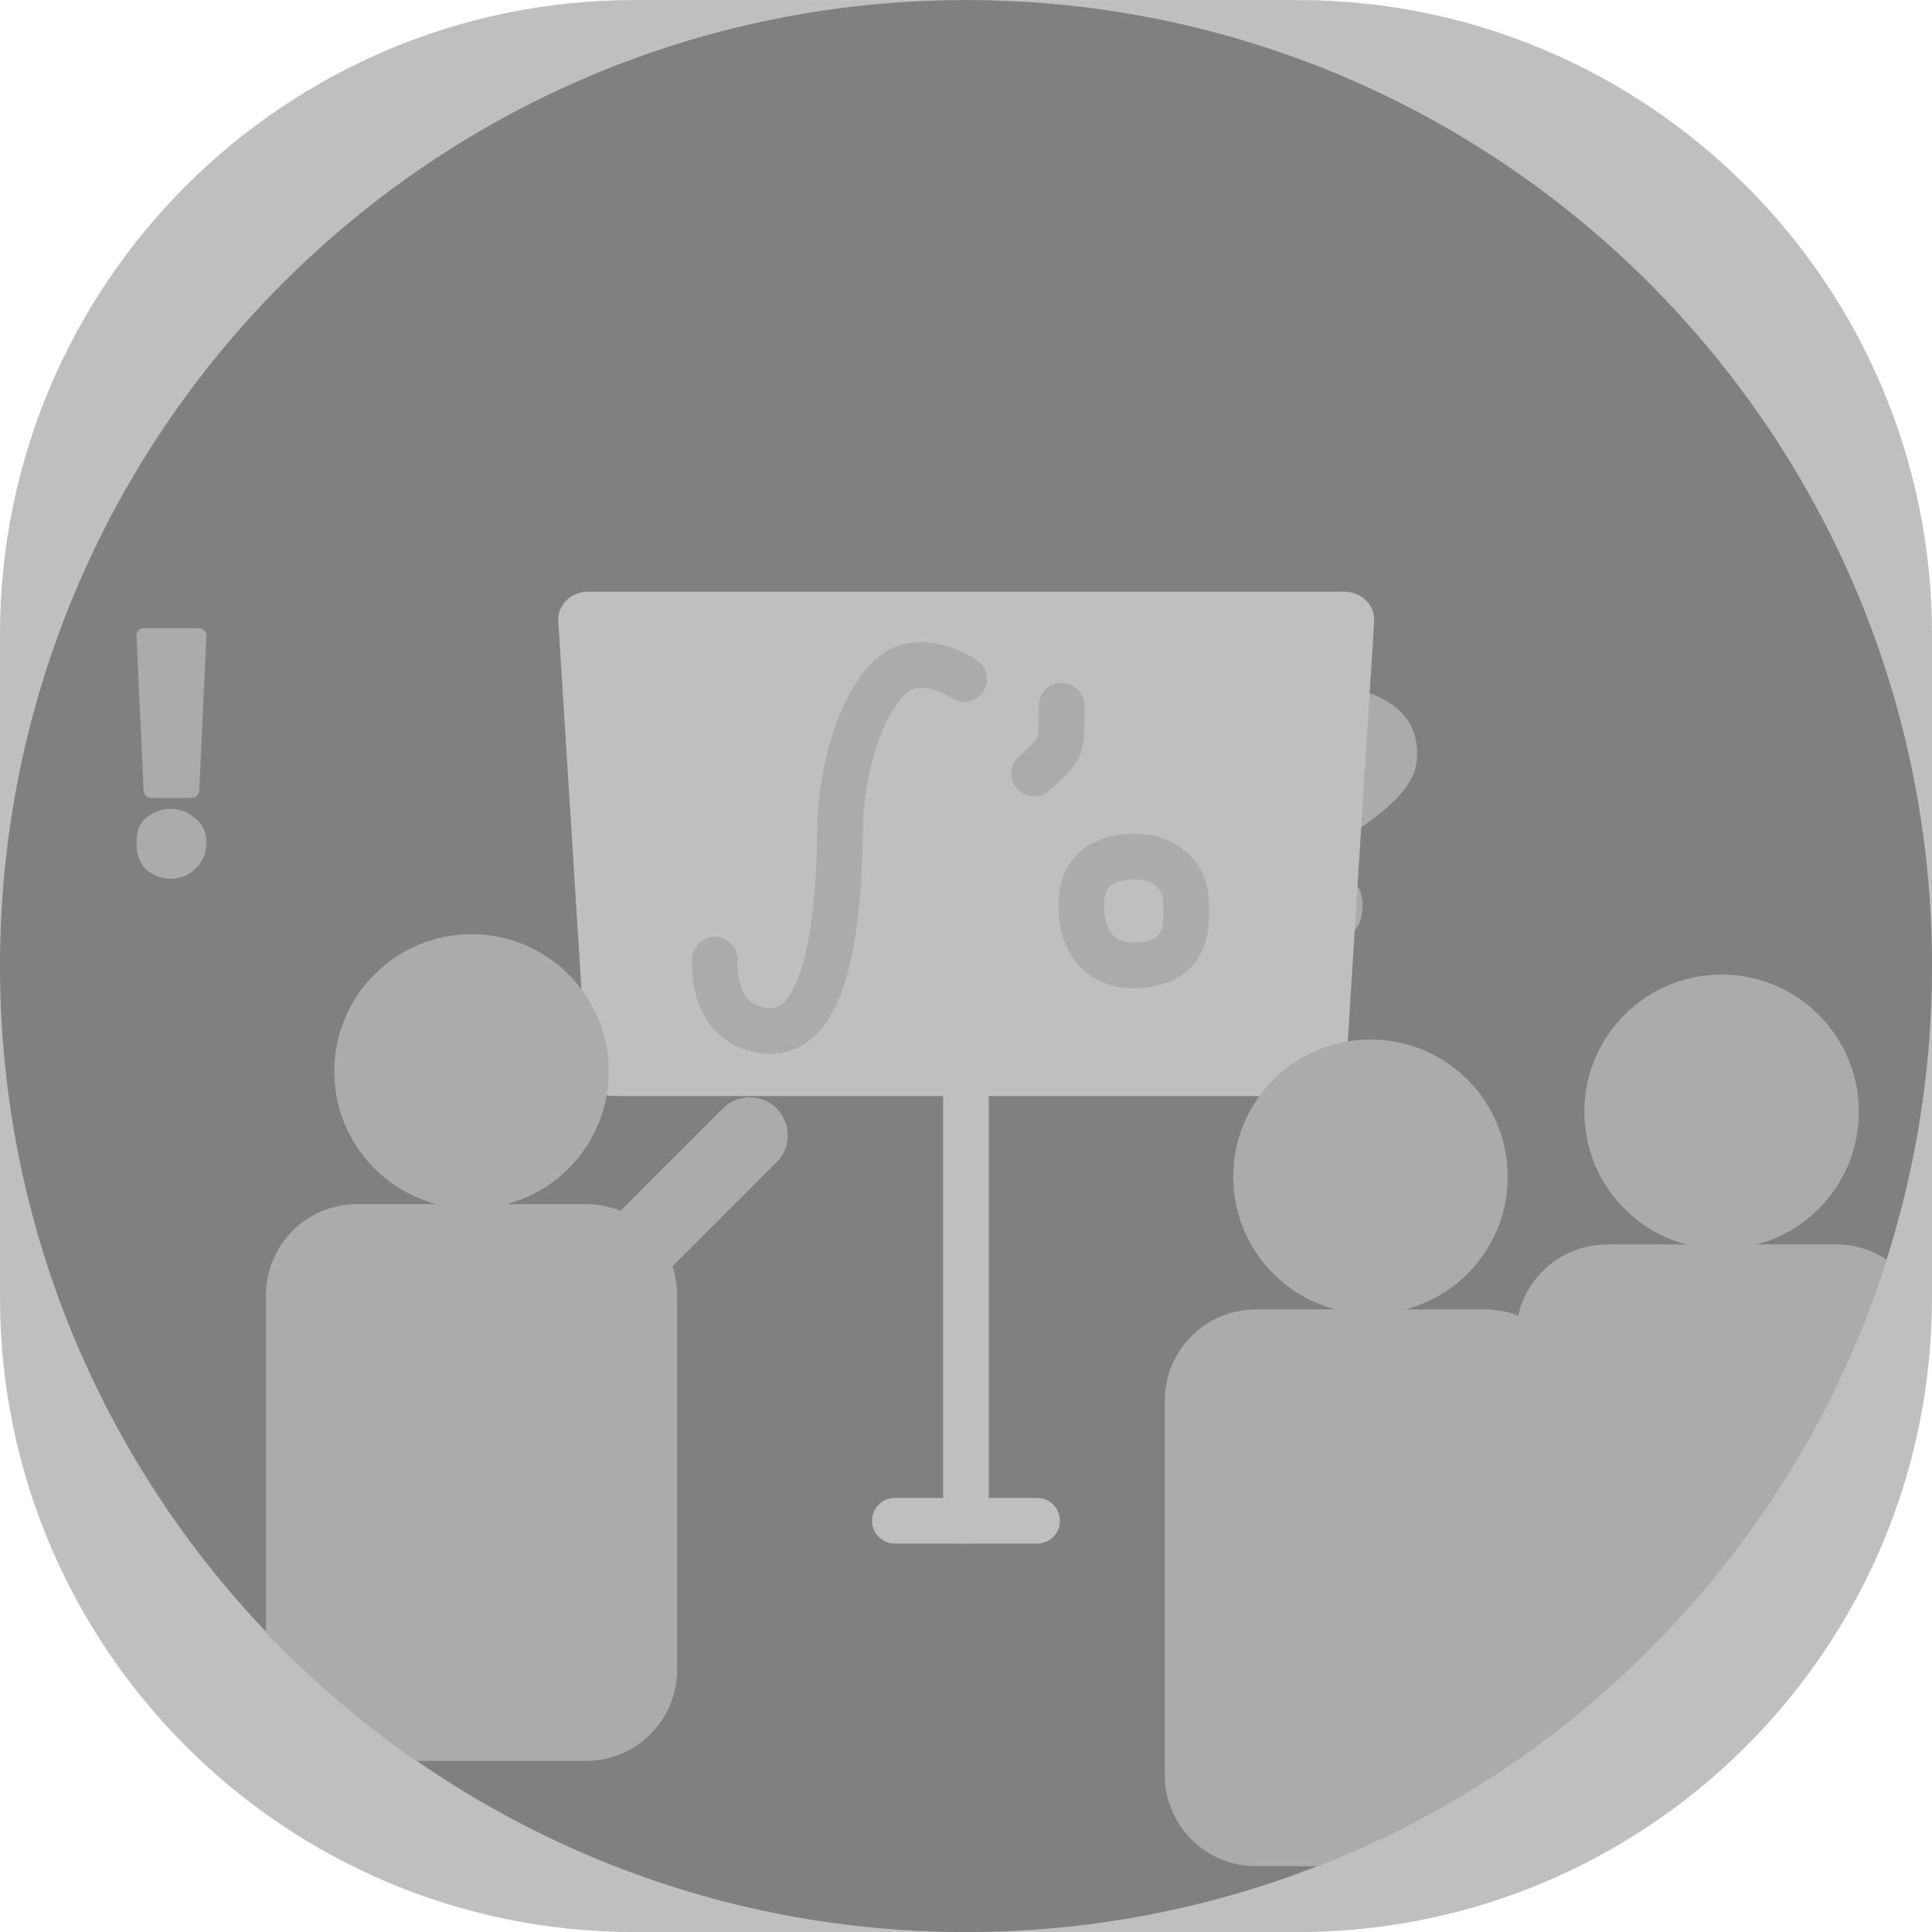
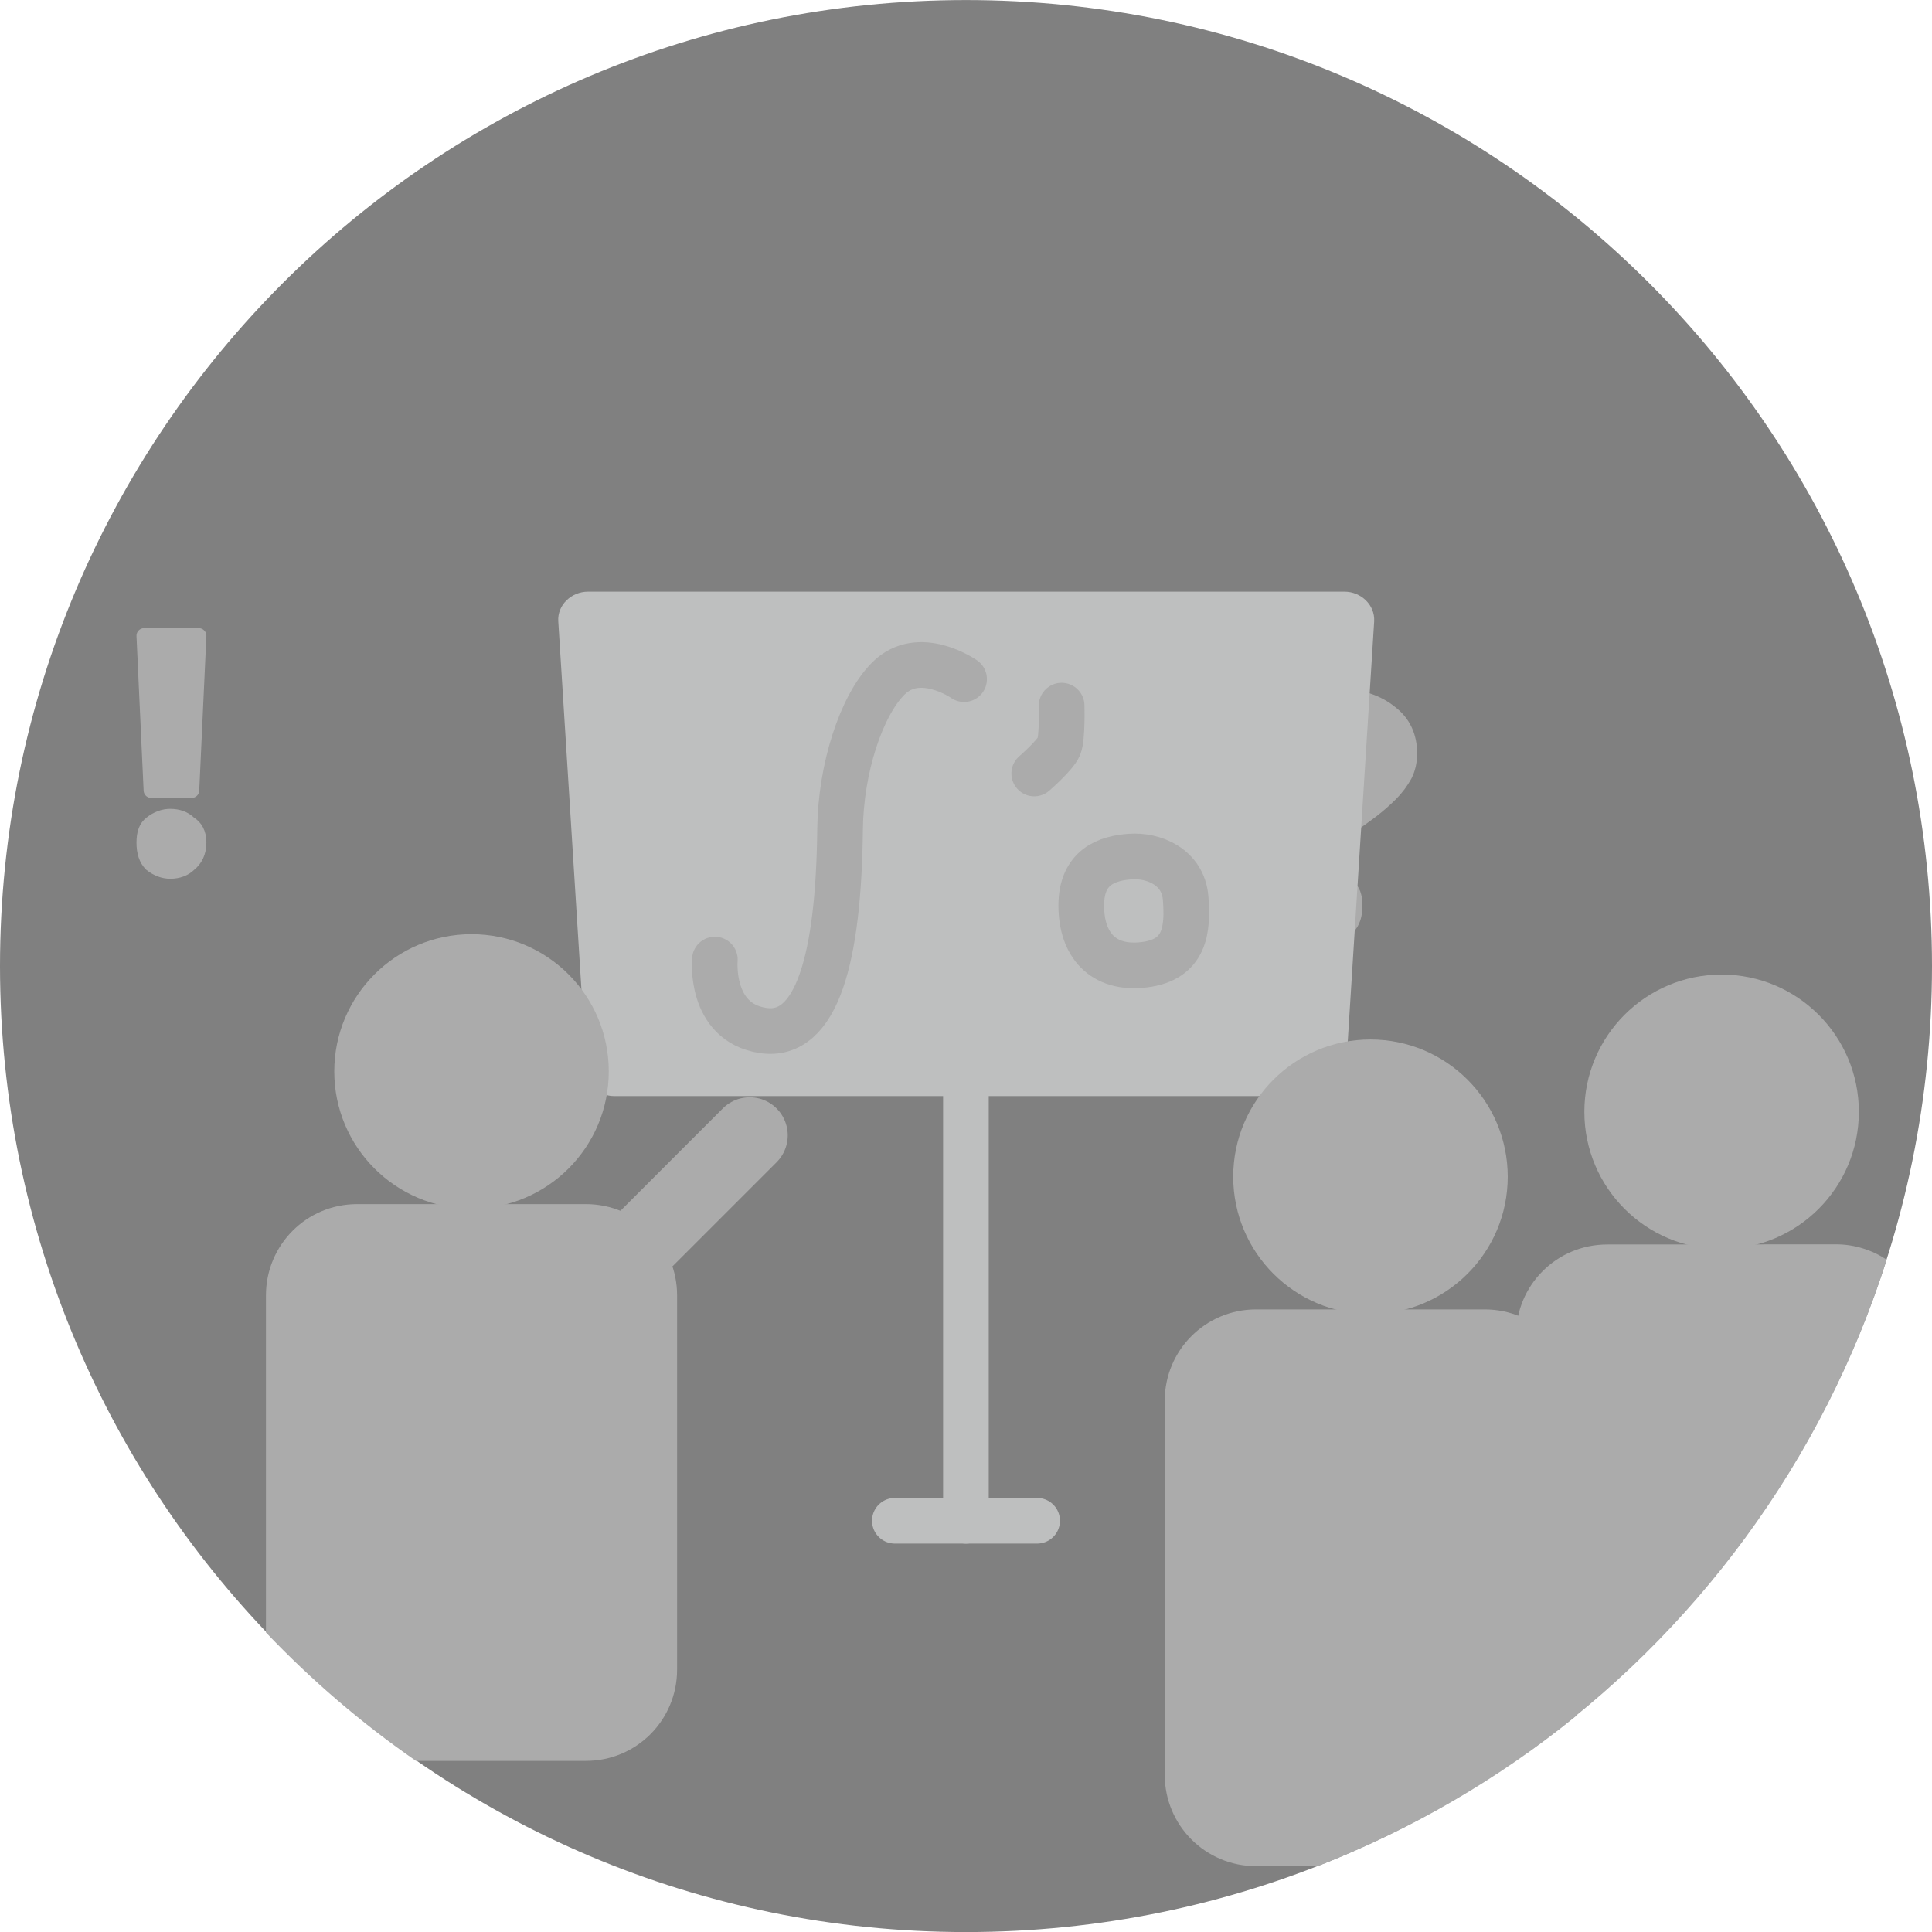
<svg xmlns="http://www.w3.org/2000/svg" width="12.697mm" height="12.697mm" viewBox="0 0 12.697 12.697" version="1.1" id="svg1" xml:space="preserve">
  <defs id="defs1" />
  <g id="layer2" transform="translate(-273.303,-37.99366)">
    <g id="g32">
-       <rect style="fill:#bebfbf;fill-opacity:1;stroke:none;stroke-width:3.6;stroke-linecap:round;stroke-linejoin:round" id="rect9" width="12.697" height="12.697" x="273.303" y="37.994" ry="4.17" />
      <rect style="fill:#808080;fill-opacity:1;stroke:none;stroke-width:3.6;stroke-linecap:round;stroke-linejoin:round" id="rect10" width="12.697" height="12.697" x="273.303" y="37.994" ry="6.349" />
      <text xml:space="preserve" style="font-style:normal;font-variant:normal;font-weight:bold;font-stretch:normal;font-size:2.117px;line-height:1;font-family:Alef;-inkscape-font-specification:'Alef Bold';text-align:center;text-decoration-color:#000000;writing-mode:lr-tb;direction:ltr;text-anchor:middle;fill:#ababab;fill-opacity:1;stroke:#ababab;stroke-width:0.1;stroke-linecap:round;stroke-linejoin:round;stroke-dasharray:none;stroke-opacity:1" x="276.357" y="43.689" id="text31">
        <tspan id="tspan31" style="font-style:normal;font-variant:normal;font-weight:bold;font-stretch:normal;font-family:Alef;-inkscape-font-specification:'Alef Bold';fill:#ababab;fill-opacity:1;stroke:#ababab;stroke-width:0.1;stroke-dasharray:none;stroke-opacity:1" x="276.357" y="43.689">!</tspan>
      </text>
      <text xml:space="preserve" style="font-style:normal;font-variant:normal;font-weight:bold;font-stretch:normal;font-size:2.117px;line-height:1;font-family:Alef;-inkscape-font-specification:'Alef Bold';text-align:center;text-decoration-color:#000000;writing-mode:lr-tb;direction:ltr;text-anchor:middle;fill:#ababab;fill-opacity:1;stroke:#ababab;stroke-width:0.1;stroke-linecap:round;stroke-linejoin:round;stroke-dasharray:none;stroke-opacity:1" x="284.03" y="44.103" id="text32">
        <tspan id="tspan32" style="fill:#ababab;fill-opacity:1;stroke:#ababab;stroke-width:0.1;stroke-opacity:1" x="284.03" y="44.103">?</tspan>
      </text>
      <g id="g30">
        <path style="fill:#bebfbf;fill-opacity:1;stroke:#bebfbf;stroke-width:0.3;stroke-linecap:round;stroke-linejoin:round;stroke-opacity:1" d="m 279.651,45.196 v 2.792" id="path27" transform="translate(-1.9352417e-5)" />
        <path style="fill:#bebfbf;fill-opacity:1;stroke:#bebfbf;stroke-width:0.3;stroke-linecap:round;stroke-linejoin:round;stroke-opacity:1" d="m 279.184,47.988 h 0.935" id="path28" transform="translate(-1.9352417e-5)" />
        <path id="rect17" style="fill:#bebfbf;stroke-width:0.3;stroke-linecap:round;stroke-linejoin:round" d="m 277.165,41.882 h 4.974 c 0.108,0 0.201,0.087 0.195,0.195 l -0.184,2.925 c -0.007,0.108 -0.081,0.195 -0.181,0.195 h -4.632 c -0.1,0 -0.175,-0.087 -0.181,-0.195 l -0.184,-2.925 c -0.007,-0.108 0.087,-0.195 0.195,-0.195 z" />
        <path style="fill:#bebfbf;fill-opacity:1;stroke:#ababab;stroke-width:0.3;stroke-linecap:round;stroke-linejoin:round;stroke-opacity:1" d="m 278.001,44.3 c 0,0 -0.038,0.413 0.317,0.466 0.355,0.053 0.497,-0.478 0.506,-1.323 0.004,-0.396 0.138,-0.811 0.317,-0.99 0.203,-0.203 0.498,0.004 0.498,0.004" id="path18" />
        <path style="fill:#bebfbf;fill-opacity:1;stroke:#ababab;stroke-width:0.3;stroke-linecap:round;stroke-linejoin:round;stroke-opacity:1" d="m 280.731,43.623 c -0.151,0.011 -0.322,0.066 -0.322,0.322 0,0.256 0.141,0.422 0.413,0.389 0.272,-0.033 0.289,-0.232 0.273,-0.438 -0.017,-0.207 -0.212,-0.284 -0.364,-0.273 z" id="path19" />
        <path style="fill:#bebfbf;fill-opacity:1;stroke:#ababab;stroke-width:0.3;stroke-linecap:round;stroke-linejoin:round;stroke-opacity:1" d="m 280.28,42.631 c 0,0 0.006,0.211 -0.018,0.269 -0.025,0.058 -0.162,0.177 -0.162,0.177" id="path23" />
      </g>
      <g id="g27" transform="translate(6.056697,0.7250351)">
        <circle style="fill:#ababab;fill-opacity:1;stroke:none;stroke-width:0.1;stroke-linecap:round;stroke-linejoin:round;stroke-dasharray:none;stroke-opacity:1" id="circle23" cx="276.253" cy="45.002" r="0.902" />
        <path id="rect27" style="fill:#ababab;fill-opacity:1;stroke-width:0.1;stroke-linecap:round;stroke-linejoin:round" d="m 275.501,45.874 c -0.332,0 -0.6,0.268 -0.6,0.6 v 2.459 c 0,0.332 0.268,0.6 0.6,0.6 h 0.405 c 0.619,-0.241 1.192,-0.575 1.698,-0.987 v -2.072 c 0,-0.332 -0.268,-0.6 -0.6,-0.6 z" />
      </g>
      <g id="g29" transform="translate(8.364303,0.2984023)">
        <circle style="fill:#ababab;fill-opacity:1;stroke:none;stroke-width:0.1;stroke-linecap:round;stroke-linejoin:round;stroke-dasharray:none;stroke-opacity:1" id="circle29" cx="276.253" cy="45.002" r="0.902" />
        <path id="rect29" style="fill:#ababab;fill-opacity:1;stroke-width:0.1;stroke-linecap:round;stroke-linejoin:round" d="m 275.501,45.874 c -0.332,0 -0.599,0.267 -0.599,0.599 v 2.46 c 0,0.103 0.026,0.2 0.071,0.284 1.105,-0.787 1.945,-1.919 2.365,-3.243 -0.095,-0.063 -0.21,-0.101 -0.333,-0.101 z" />
      </g>
      <g id="g31" style="fill:#ababab;fill-opacity:1;stroke:#ababab;stroke-opacity:1">
        <g id="g23" transform="translate(0.1488281,0.03307292)" style="fill:#ababab;fill-opacity:1;stroke:#ababab;stroke-opacity:1">
          <circle style="fill:#ababab;fill-opacity:1;stroke:none;stroke-width:0.1;stroke-linecap:round;stroke-linejoin:round;stroke-dasharray:none;stroke-opacity:1" id="circle163-8" cx="276.253" cy="45.002" r="0.902" />
          <path id="rect163-8" style="fill:#ababab;fill-opacity:1;stroke:none;stroke-width:0.1;stroke-linecap:round;stroke-linejoin:round;stroke-opacity:1" d="m 275.501,45.874 c -0.332,0 -0.599,0.268 -0.599,0.6 v 2.215 c 0.299,0.314 0.629,0.597 0.986,0.844 h 1.117 c 0.332,0 0.599,-0.268 0.599,-0.6 v -2.459 c 0,-0.332 -0.267,-0.6 -0.599,-0.6 z" />
        </g>
        <path style="fill:#ababab;fill-opacity:1;stroke:#ababab;stroke-width:0.5;stroke-linecap:round;stroke-linejoin:round;stroke-dasharray:none;stroke-opacity:1" d="m 277.275,46.41 0.955,-0.955" id="path29" />
      </g>
    </g>
  </g>
</svg>
